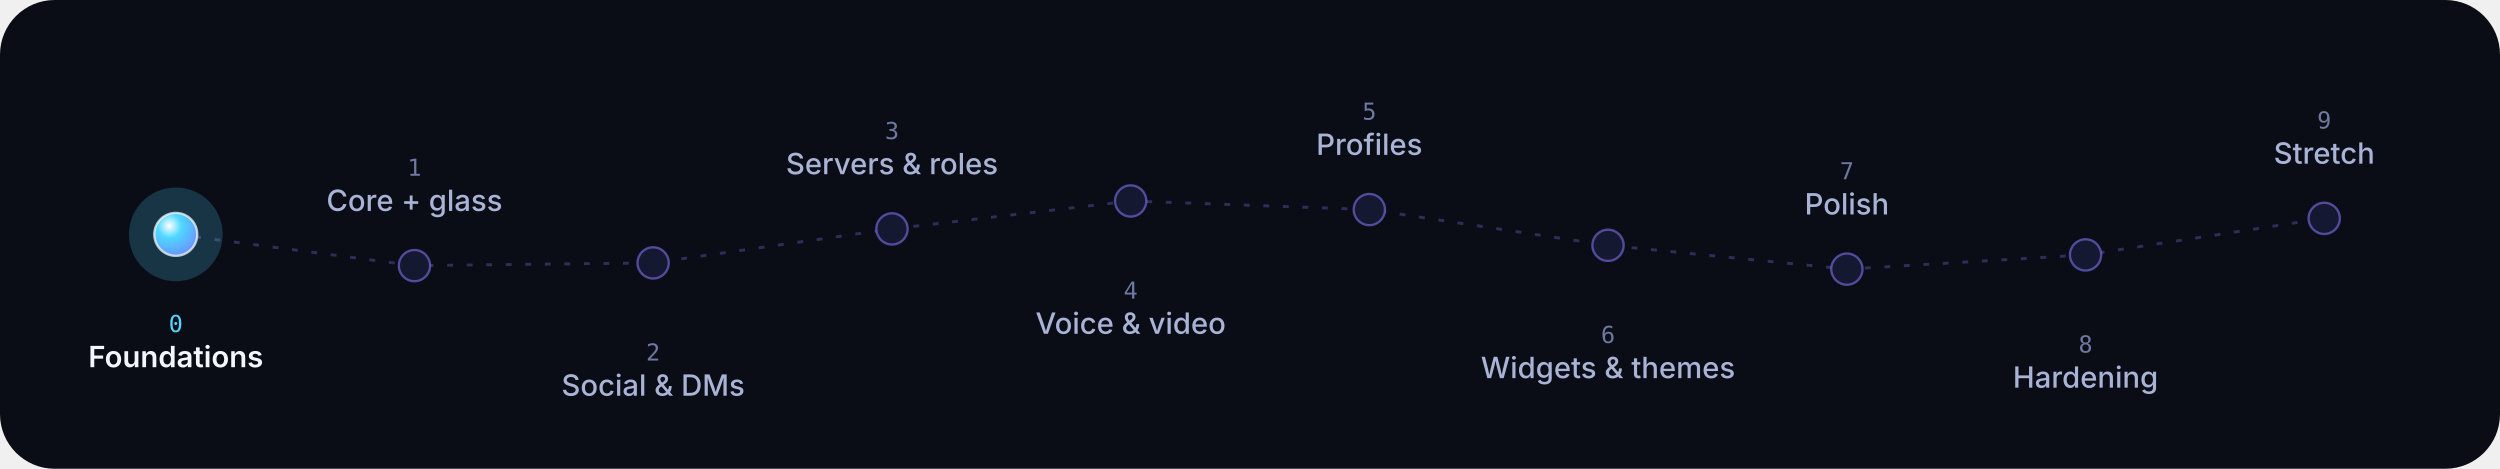
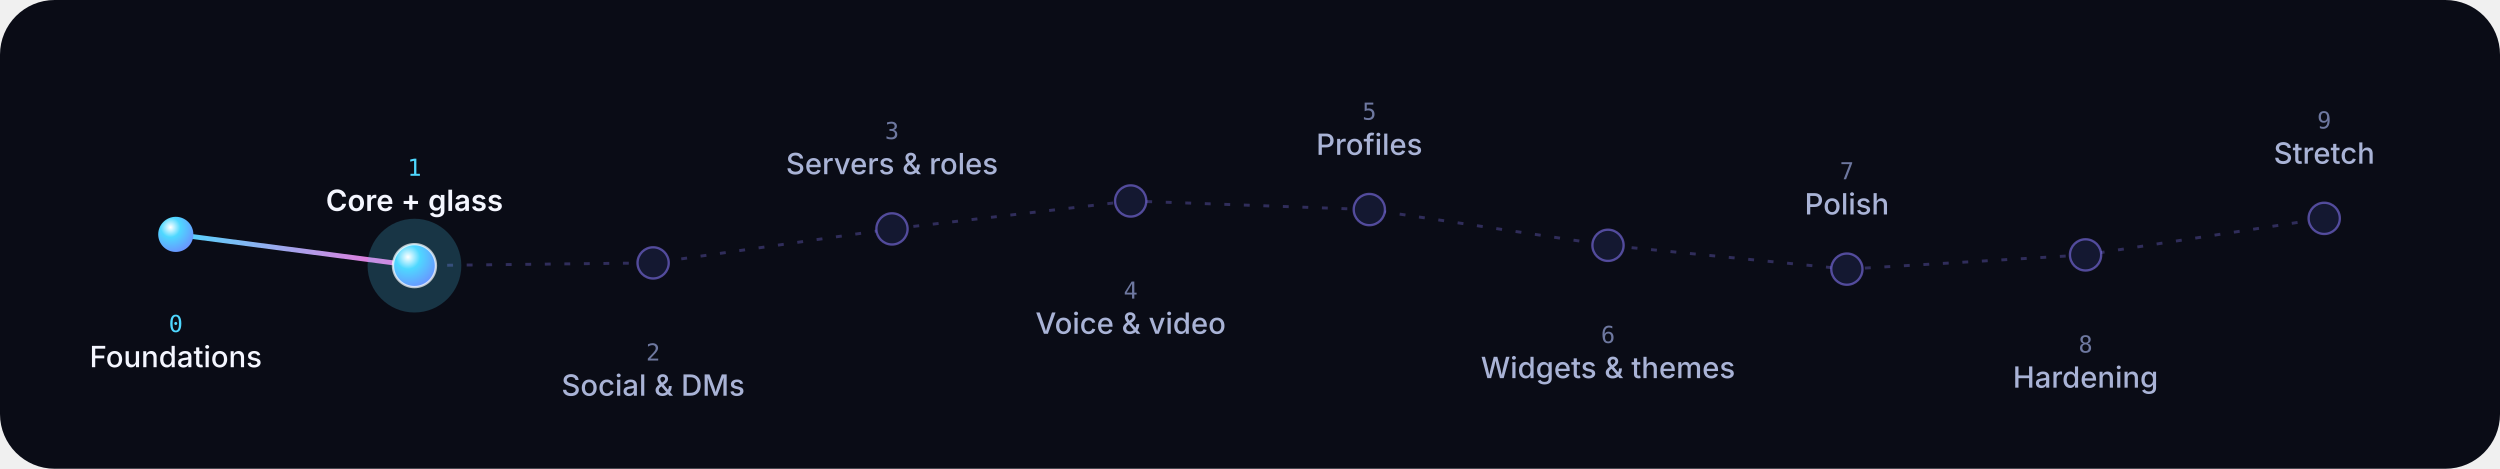
- <svg xmlns="http://www.w3.org/2000/svg" width="1280" height="240" viewBox="0 0 1280 240" role="img" aria-label="Roadmap: phase 0 of 9 in progress">
+ <svg xmlns="http://www.w3.org/2000/svg" width="1280" height="240" viewBox="0 0 1280 240" role="img" aria-label="Roadmap: phase 1 of 9 in progress">
  <defs>
    <radialGradient id="orb" cx="0.35" cy="0.3" r="0.8">
      <stop offset="0" stop-color="#FFFFFF" />
      <stop offset="0.35" stop-color="#4FD8FF" />
      <stop offset="1" stop-color="#6C8CFF" />
    </radialGradient>
    <linearGradient id="fade" x1="0" x2="1">
      <stop offset="0" stop-color="#4FD8FF" />
      <stop offset="1" stop-color="#FF6BD6" />
    </linearGradient>
  </defs>
  <rect width="1280" height="240" rx="28" fill="#0A0C16" />
  <path d="M90.0 120.0 L212.2 136.0 L334.4 134.6 L456.7 117.2 L578.9 102.9 L701.1 107.3 L823.3 125.6 L945.6 137.8 L1067.8 130.5 L1190.0 111.8" fill="none" stroke="#8B7BFF" stroke-opacity="0.3" stroke-width="1.5" stroke-dasharray="3 7" />
-   <path d="M90.0 120.0" fill="none" stroke="url(#fade)" stroke-width="2.5" stroke-linecap="round" />
-   <circle cx="90.0" cy="120.0" r="24" fill="#4FD8FF" opacity="0.2">
+   <path d="M90.0 120.0 L212.2 136.0" fill="none" stroke="url(#fade)" stroke-width="2.5" stroke-linecap="round" />
+   <circle cx="90.0" cy="120.0" r="9" fill="url(#orb)" />
+   <text x="90.0" y="170.0" text-anchor="middle" font-family="'JetBrains Mono', ui-monospace, Menlo, Consolas, monospace" font-size="12" fill="#4FD8FF">0</text>
+   <text x="90.0" y="188.0" text-anchor="middle" font-family="Figtree, 'Segoe UI Variable Display', 'Segoe UI', Inter, system-ui, sans-serif" font-size="15" font-weight="450" fill="#F4F6FF">Foundations</text>
+   <circle cx="212.2" cy="136.0" r="24" fill="#4FD8FF" opacity="0.2">
    <animate attributeName="r" values="18;30;18" dur="3.2s" repeatCount="indefinite" />
    <animate attributeName="opacity" values="0.3;0.05;0.3" dur="3.2s" repeatCount="indefinite" />
  </circle>
-   <circle cx="90.0" cy="120.0" r="11" fill="url(#orb)" stroke="#FFFFFF" stroke-opacity="0.7" stroke-width="1.2" />
-   <text x="90.0" y="170.0" text-anchor="middle" font-family="'JetBrains Mono', ui-monospace, Menlo, Consolas, monospace" font-size="12" fill="#4FD8FF">0</text>
-   <text x="90.0" y="188.0" text-anchor="middle" font-family="Figtree, 'Segoe UI Variable Display', 'Segoe UI', Inter, system-ui, sans-serif" font-size="15" font-weight="600" fill="#F4F6FF">Foundations</text>
-   <circle cx="212.2" cy="136.0" r="8" fill="#141831" stroke="#8B7BFF" stroke-opacity="0.55" stroke-width="1.2" />
-   <text x="212.2" y="90.0" text-anchor="middle" font-family="'JetBrains Mono', ui-monospace, Menlo, Consolas, monospace" font-size="12" fill="#6E78A0">1</text>
-   <text x="212.2" y="108.0" text-anchor="middle" font-family="Figtree, 'Segoe UI Variable Display', 'Segoe UI', Inter, system-ui, sans-serif" font-size="15" font-weight="450" fill="#A9B3D6">Core + glass</text>
+   <circle cx="212.2" cy="136.0" r="11" fill="url(#orb)" stroke="#FFFFFF" stroke-opacity="0.7" stroke-width="1.2" />
+   <text x="212.2" y="90.0" text-anchor="middle" font-family="'JetBrains Mono', ui-monospace, Menlo, Consolas, monospace" font-size="12" fill="#4FD8FF">1</text>
+   <text x="212.2" y="108.0" text-anchor="middle" font-family="Figtree, 'Segoe UI Variable Display', 'Segoe UI', Inter, system-ui, sans-serif" font-size="15" font-weight="600" fill="#F4F6FF">Core + glass</text>
  <circle cx="334.4" cy="134.6" r="8" fill="#141831" stroke="#8B7BFF" stroke-opacity="0.55" stroke-width="1.2" />
  <text x="334.4" y="184.6" text-anchor="middle" font-family="'JetBrains Mono', ui-monospace, Menlo, Consolas, monospace" font-size="12" fill="#6E78A0">2</text>
  <text x="334.4" y="202.6" text-anchor="middle" font-family="Figtree, 'Segoe UI Variable Display', 'Segoe UI', Inter, system-ui, sans-serif" font-size="15" font-weight="450" fill="#A9B3D6">Social &amp; DMs</text>
  <circle cx="456.7" cy="117.2" r="8" fill="#141831" stroke="#8B7BFF" stroke-opacity="0.55" stroke-width="1.2" />
  <text x="456.7" y="71.2" text-anchor="middle" font-family="'JetBrains Mono', ui-monospace, Menlo, Consolas, monospace" font-size="12" fill="#6E78A0">3</text>
  <text x="456.7" y="89.2" text-anchor="middle" font-family="Figtree, 'Segoe UI Variable Display', 'Segoe UI', Inter, system-ui, sans-serif" font-size="15" font-weight="450" fill="#A9B3D6">Servers &amp; roles</text>
  <circle cx="578.9" cy="102.9" r="8" fill="#141831" stroke="#8B7BFF" stroke-opacity="0.55" stroke-width="1.2" />
  <text x="578.9" y="152.9" text-anchor="middle" font-family="'JetBrains Mono', ui-monospace, Menlo, Consolas, monospace" font-size="12" fill="#6E78A0">4</text>
  <text x="578.9" y="170.9" text-anchor="middle" font-family="Figtree, 'Segoe UI Variable Display', 'Segoe UI', Inter, system-ui, sans-serif" font-size="15" font-weight="450" fill="#A9B3D6">Voice &amp; video</text>
  <circle cx="701.1" cy="107.3" r="8" fill="#141831" stroke="#8B7BFF" stroke-opacity="0.55" stroke-width="1.2" />
  <text x="701.1" y="61.3" text-anchor="middle" font-family="'JetBrains Mono', ui-monospace, Menlo, Consolas, monospace" font-size="12" fill="#6E78A0">5</text>
  <text x="701.1" y="79.3" text-anchor="middle" font-family="Figtree, 'Segoe UI Variable Display', 'Segoe UI', Inter, system-ui, sans-serif" font-size="15" font-weight="450" fill="#A9B3D6">Profiles</text>
  <circle cx="823.3" cy="125.6" r="8" fill="#141831" stroke="#8B7BFF" stroke-opacity="0.55" stroke-width="1.2" />
  <text x="823.3" y="175.6" text-anchor="middle" font-family="'JetBrains Mono', ui-monospace, Menlo, Consolas, monospace" font-size="12" fill="#6E78A0">6</text>
  <text x="823.3" y="193.6" text-anchor="middle" font-family="Figtree, 'Segoe UI Variable Display', 'Segoe UI', Inter, system-ui, sans-serif" font-size="15" font-weight="450" fill="#A9B3D6">Widgets &amp; themes</text>
  <circle cx="945.6" cy="137.8" r="8" fill="#141831" stroke="#8B7BFF" stroke-opacity="0.55" stroke-width="1.2" />
  <text x="945.6" y="91.8" text-anchor="middle" font-family="'JetBrains Mono', ui-monospace, Menlo, Consolas, monospace" font-size="12" fill="#6E78A0">7</text>
  <text x="945.6" y="109.8" text-anchor="middle" font-family="Figtree, 'Segoe UI Variable Display', 'Segoe UI', Inter, system-ui, sans-serif" font-size="15" font-weight="450" fill="#A9B3D6">Polish</text>
  <circle cx="1067.8" cy="130.5" r="8" fill="#141831" stroke="#8B7BFF" stroke-opacity="0.55" stroke-width="1.2" />
  <text x="1067.8" y="180.5" text-anchor="middle" font-family="'JetBrains Mono', ui-monospace, Menlo, Consolas, monospace" font-size="12" fill="#6E78A0">8</text>
  <text x="1067.8" y="198.5" text-anchor="middle" font-family="Figtree, 'Segoe UI Variable Display', 'Segoe UI', Inter, system-ui, sans-serif" font-size="15" font-weight="450" fill="#A9B3D6">Hardening</text>
  <circle cx="1190.0" cy="111.8" r="8" fill="#141831" stroke="#8B7BFF" stroke-opacity="0.55" stroke-width="1.2" />
  <text x="1190.0" y="65.8" text-anchor="middle" font-family="'JetBrains Mono', ui-monospace, Menlo, Consolas, monospace" font-size="12" fill="#6E78A0">9</text>
  <text x="1190.0" y="83.8" text-anchor="middle" font-family="Figtree, 'Segoe UI Variable Display', 'Segoe UI', Inter, system-ui, sans-serif" font-size="15" font-weight="450" fill="#A9B3D6">Stretch</text>
</svg>
